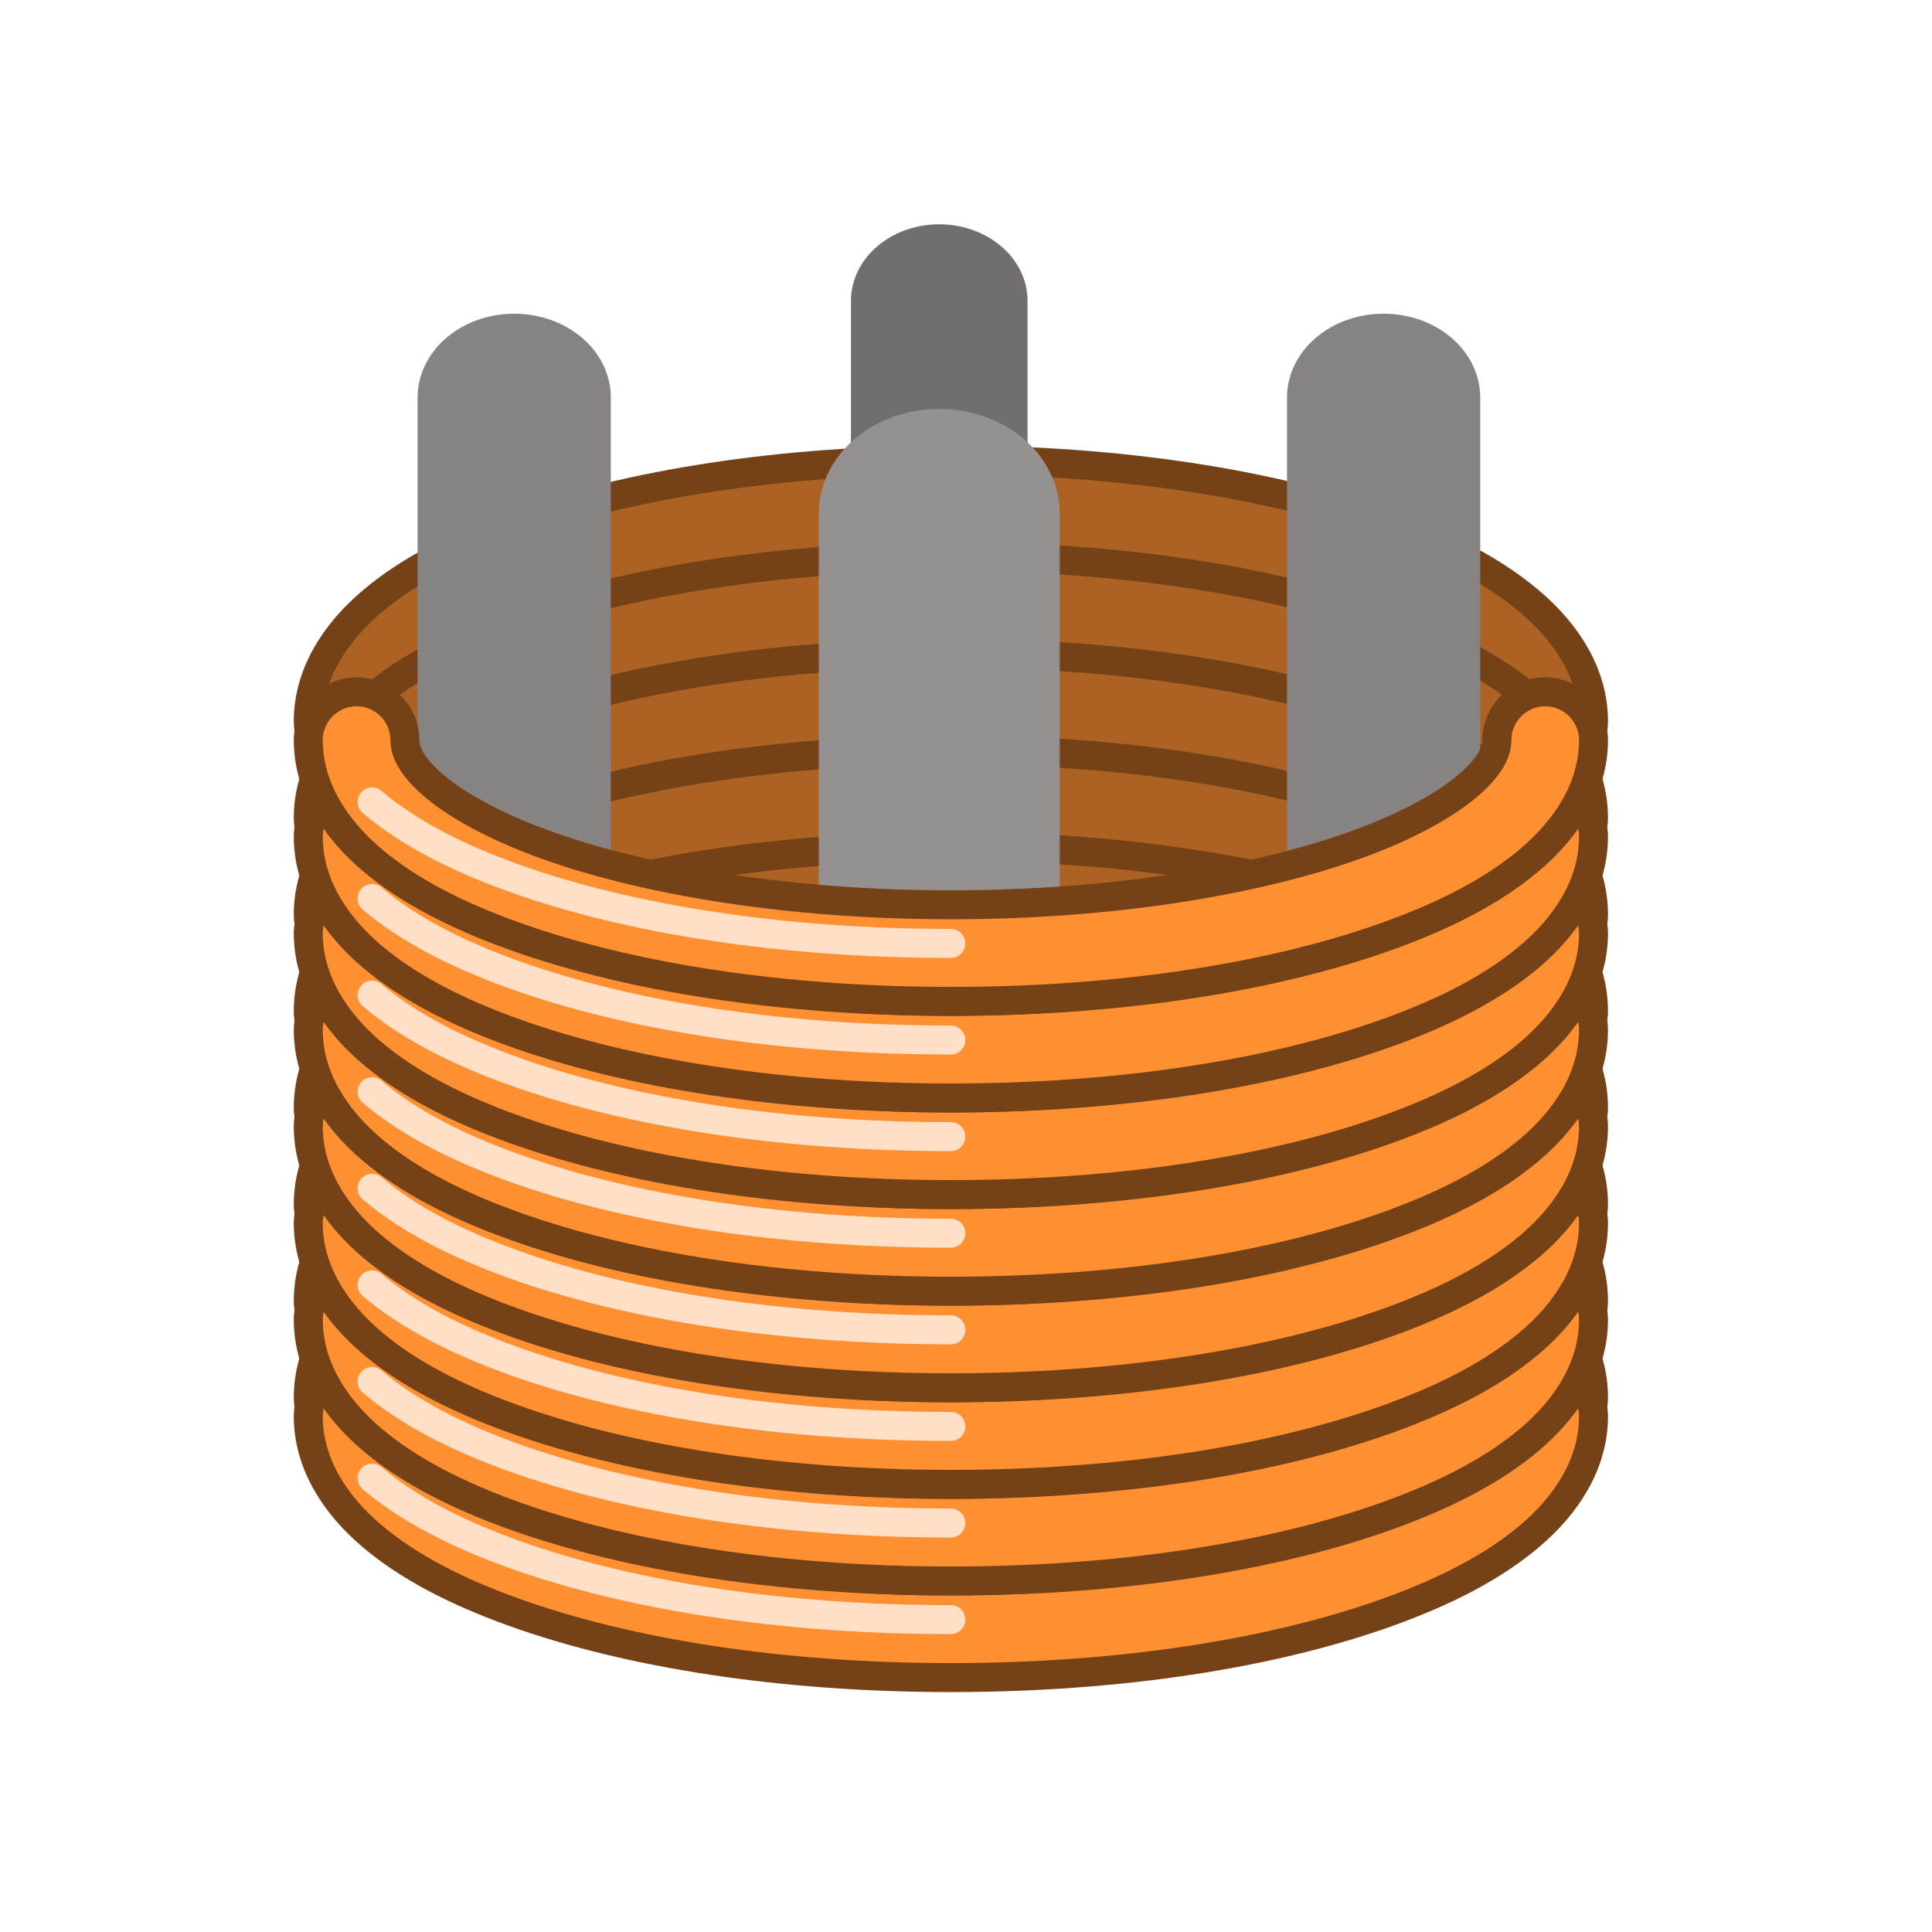
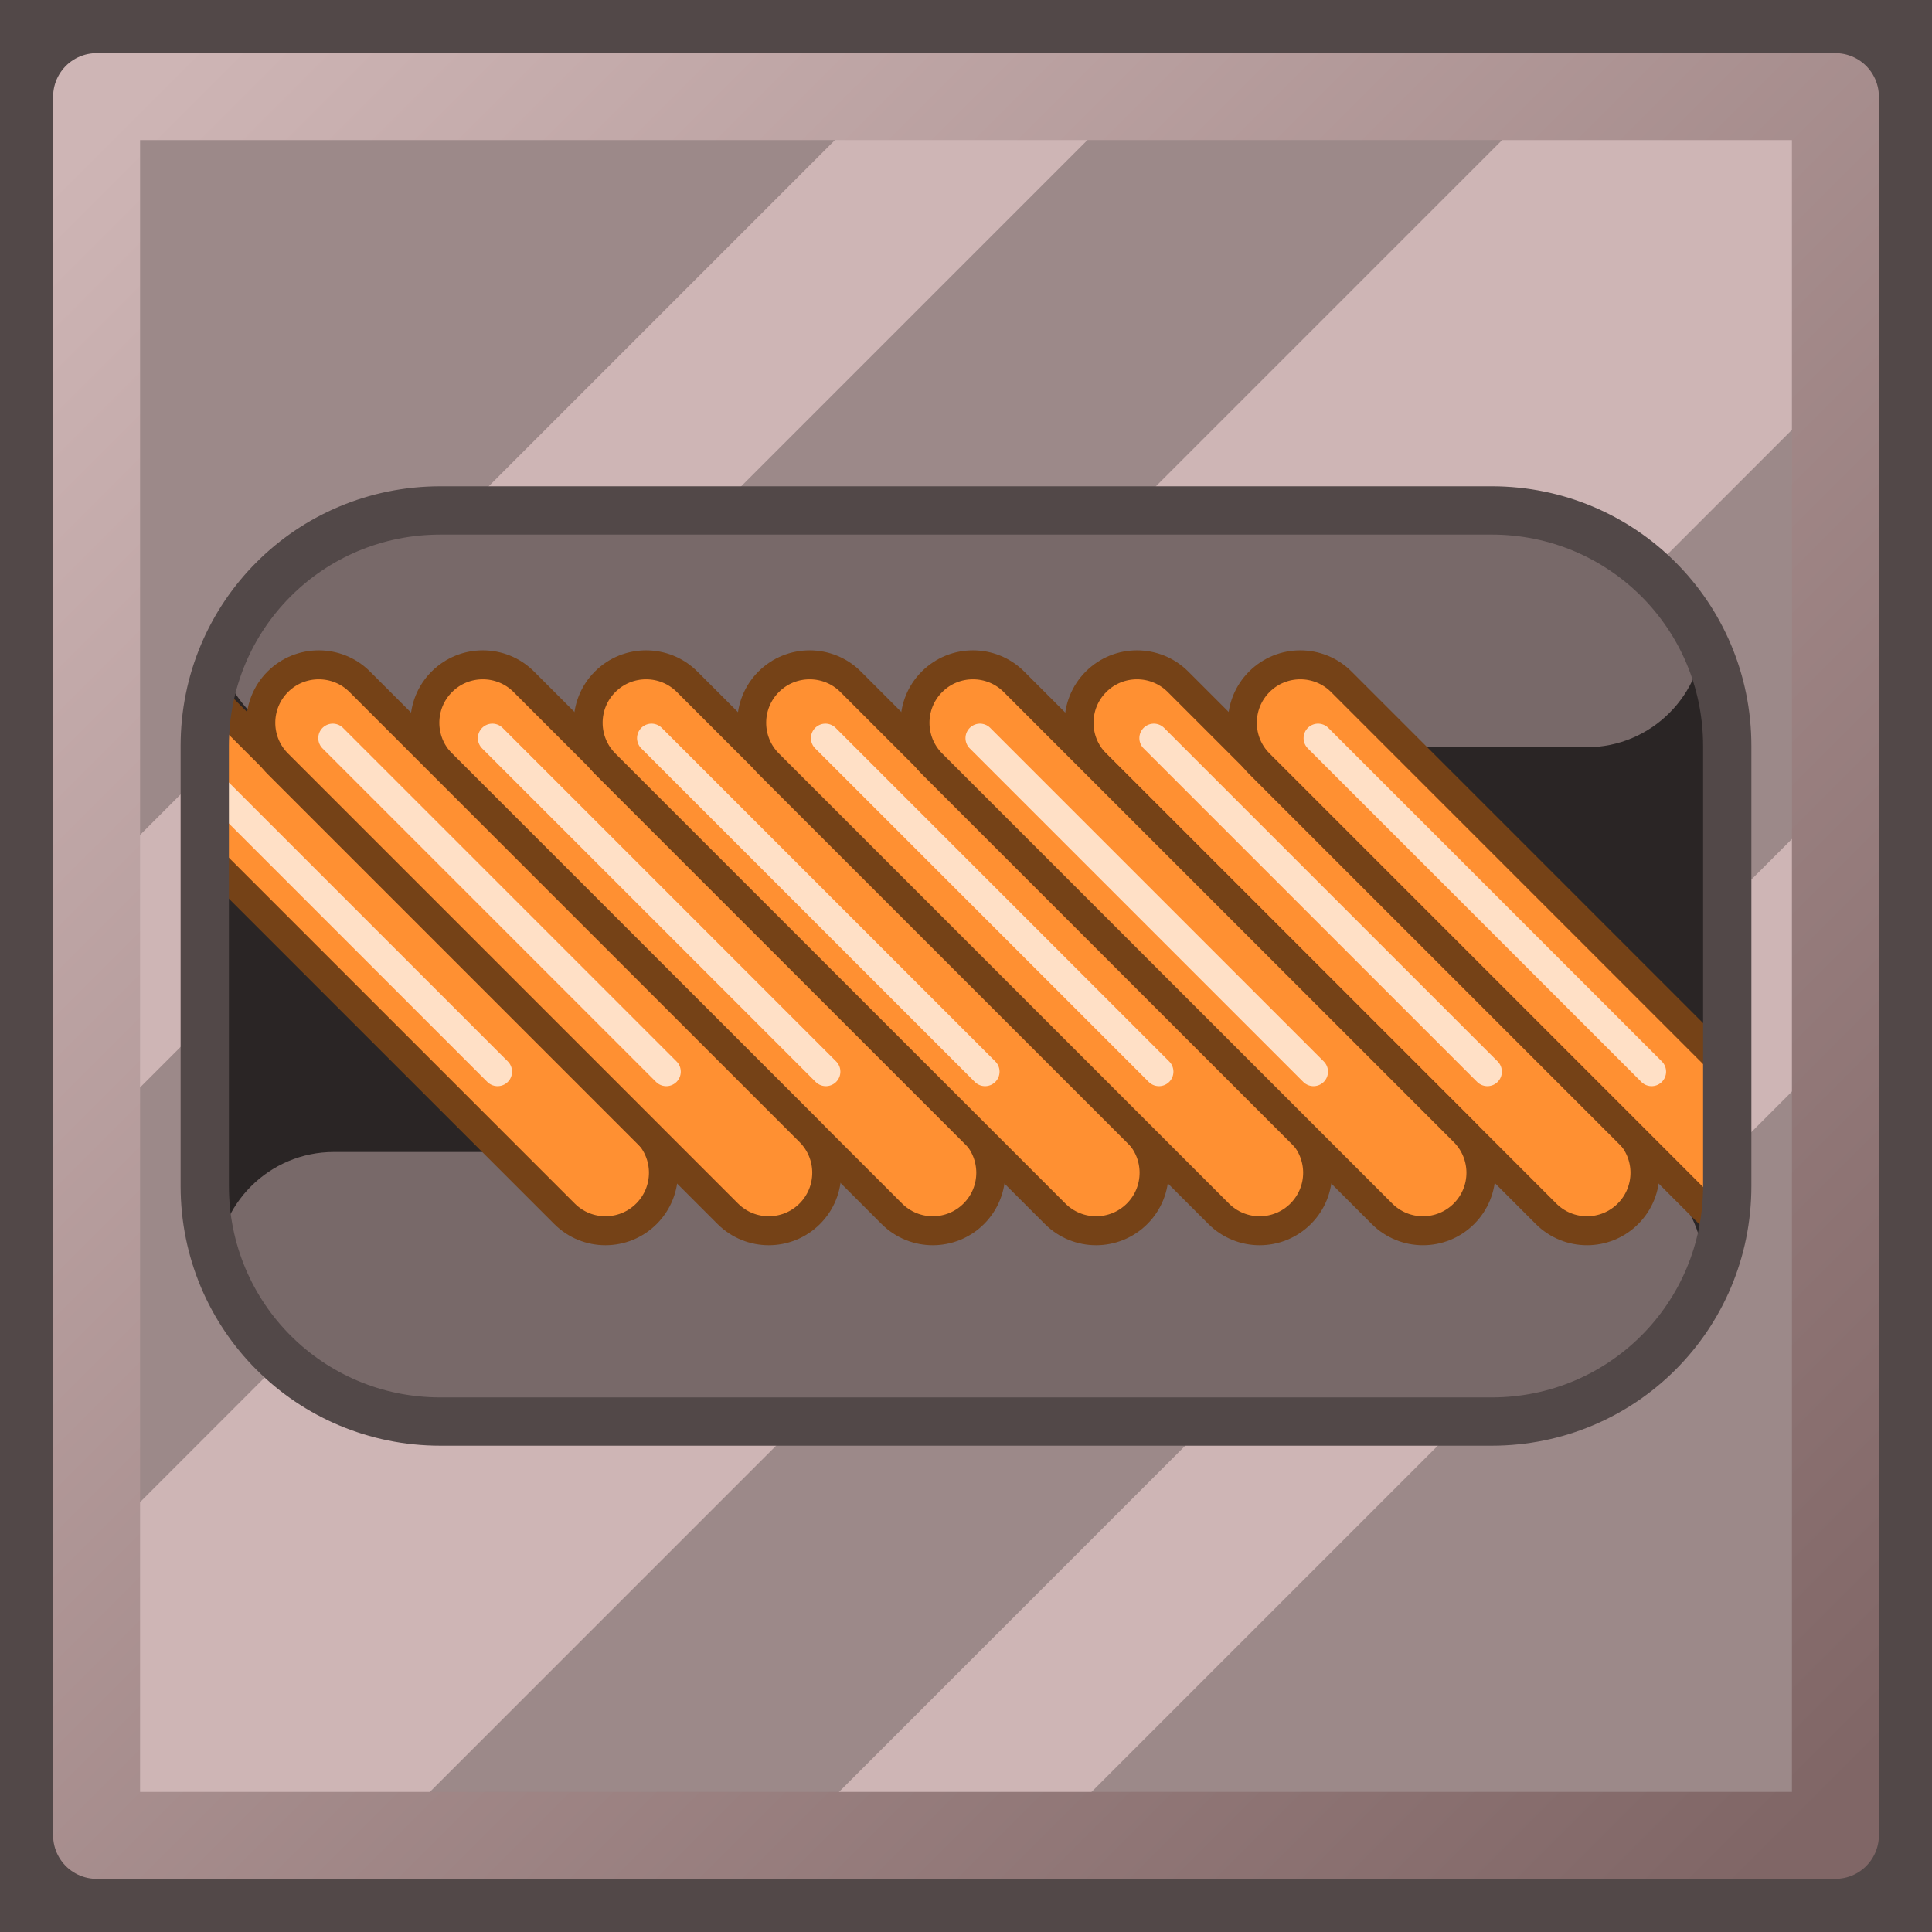
- <svg xmlns="http://www.w3.org/2000/svg" width="200" height="200" viewBox="0 0 200 200" version="1.1" id="svg1" xml:space="preserve">
-   <defs id="defs1" />
+ <svg xmlns="http://www.w3.org/2000/svg" xmlns:xlink="http://www.w3.org/1999/xlink" width="200" height="200" viewBox="0 0 200 200" version="1.1" id="svg1" xml:space="preserve">
+   <defs id="defs1">
+     <linearGradient id="linearGradient8">
+       <stop style="stop-color:#806666;stop-opacity:1;" offset="0" id="stop8" />
+       <stop style="stop-color:#ceb5b5;stop-opacity:1;" offset="1" id="stop9" />
+     </linearGradient>
+     <linearGradient xlink:href="#linearGradient8" id="linearGradient9" x1="188" y1="188" x2="12" y2="12" gradientUnits="userSpaceOnUse" />
+     <clipPath clipPathUnits="userSpaceOnUse" id="clipPath48">
+       <rect style="display:none;fill:#524848;fill-opacity:1;fill-rule:evenodd;stroke:none;stroke-width:4.342;stroke-linecap:round;stroke-linejoin:round;stroke-dasharray:none;stroke-opacity:1;paint-order:fill markers stroke" id="rect49" width="157.607" height="94.319" x="21.197" y="52.84" ry="24.384" />
+       <path id="lpe_path-effect50" style="fill:#524848;fill-opacity:1;fill-rule:evenodd;stroke:none;stroke-width:4.342;stroke-linecap:round;stroke-linejoin:round;stroke-dasharray:none;stroke-opacity:1;paint-order:fill markers stroke" class="powerclip" d="M -5,-5 H 205 V 205 H -5 Z m 50.581,57.84 c -13.509,0 -24.384,10.875 -24.384,24.384 v 45.55 c 0,13.509 10.875,24.384 24.384,24.384 H 154.419 c 13.509,0 24.384,-10.875 24.384,-24.384 V 77.225 c 0,-13.509 -10.875,-24.384 -24.384,-24.384 z" />
+     </clipPath>
+   </defs>
  <g id="layer1">
-     <g id="g46" transform="matrix(1,0,0,-1,0,221.2807)" style="fill:#ac6222;fill-opacity:1">
-       <path style="baseline-shift:baseline;display:inline;overflow:visible;opacity:1;fill:#ac6222;fill-rule:evenodd;stroke:#754217;stroke-width:3;stroke-linecap:round;stroke-linejoin:round;stroke-dasharray:none;stroke-opacity:1;paint-order:fill markers stroke;enable-background:accumulate;stop-color:#000000;stop-opacity:1;fill-opacity:1" d="m 36.914,141.617 a 5,5 0 0 0 -5,5 c 0,4.929 2.803,9.178 6.602,12.396 3.799,3.218 8.784,5.769 14.73,7.9 11.894,4.262 27.716,6.75 45.189,6.75 17.473,0 33.296,-2.488 45.189,-6.75 5.947,-2.131 10.932,-4.682 14.73,-7.9 3.799,-3.218 6.604,-7.467 6.604,-12.396 a 5,5 0 0 0 -5,-5 5,5 0 0 0 -5,5 c 0,1.159 -0.641,2.711 -3.068,4.768 -2.428,2.057 -6.452,4.257 -11.639,6.115 -10.373,3.717 -25.312,6.164 -41.816,6.164 -16.505,0 -31.443,-2.447 -41.816,-6.164 -5.187,-1.859 -9.211,-4.058 -11.639,-6.115 -2.428,-2.057 -3.066,-3.609 -3.066,-4.768 a 5,5 0 0 0 -5,-5 z" id="path39" />
-       <path style="baseline-shift:baseline;display:inline;overflow:visible;opacity:1;mix-blend-mode:normal;fill:#ac6222;fill-rule:evenodd;stroke:#754217;stroke-width:3;stroke-linecap:round;stroke-linejoin:round;stroke-dasharray:none;stroke-opacity:1;paint-order:fill markers stroke;enable-background:accumulate;stop-color:#000000;stop-opacity:1;fill-opacity:1" d="m 36.914,131.617 a 5,5 0 0 0 -5,5 c 0,4.929 2.803,9.178 6.602,12.396 3.799,3.218 8.784,5.769 14.73,7.9 11.894,4.262 27.716,6.75 45.189,6.75 17.473,0 33.296,-2.488 45.189,-6.75 5.947,-2.131 10.932,-4.682 14.73,-7.9 3.799,-3.218 6.604,-7.467 6.604,-12.396 a 5,5 0 0 0 -5,-5 5,5 0 0 0 -5,5 c 0,1.159 -0.641,2.711 -3.068,4.768 -2.428,2.057 -6.452,4.257 -11.639,6.115 -10.373,3.717 -25.312,6.164 -41.816,6.164 -16.505,0 -31.443,-2.447 -41.816,-6.164 -5.187,-1.859 -9.211,-4.058 -11.639,-6.115 -2.428,-2.057 -3.066,-3.609 -3.066,-4.768 a 5,5 0 0 0 -5,-5 z" id="path40" />
-       <path style="baseline-shift:baseline;display:inline;overflow:visible;opacity:1;fill:#ac6222;fill-rule:evenodd;stroke:#754217;stroke-width:3;stroke-linecap:round;stroke-linejoin:round;stroke-dasharray:none;stroke-opacity:1;paint-order:fill markers stroke;enable-background:accumulate;stop-color:#000000;stop-opacity:1;fill-opacity:1" d="m 36.914,121.617 a 5,5 0 0 0 -5,5 c 0,4.929 2.803,9.178 6.602,12.396 3.799,3.218 8.784,5.769 14.73,7.9 11.894,4.262 27.716,6.75 45.189,6.75 17.473,0 33.296,-2.488 45.189,-6.75 5.947,-2.131 10.932,-4.682 14.73,-7.9 3.799,-3.218 6.604,-7.467 6.604,-12.396 a 5,5 0 0 0 -5,-5 5,5 0 0 0 -5,5 c 0,1.159 -0.641,2.711 -3.068,4.768 -2.428,2.057 -6.452,4.257 -11.639,6.115 -10.373,3.717 -25.312,6.164 -41.816,6.164 -16.505,0 -31.443,-2.447 -41.816,-6.164 -5.187,-1.859 -9.211,-4.058 -11.639,-6.115 -2.428,-2.057 -3.066,-3.609 -3.066,-4.768 a 5,5 0 0 0 -5,-5 z" id="path41" />
-       <path style="baseline-shift:baseline;display:inline;overflow:visible;opacity:1;mix-blend-mode:normal;fill:#ac6222;fill-rule:evenodd;stroke:#754217;stroke-width:3;stroke-linecap:round;stroke-linejoin:round;stroke-dasharray:none;stroke-opacity:1;paint-order:fill markers stroke;enable-background:accumulate;stop-color:#000000;stop-opacity:1;fill-opacity:1" d="m 36.914,111.617 a 5,5 0 0 0 -5,5 c 0,4.929 2.803,9.178 6.602,12.396 3.799,3.218 8.784,5.769 14.73,7.9 11.894,4.262 27.716,6.75 45.189,6.75 17.473,0 33.296,-2.488 45.189,-6.75 5.947,-2.131 10.932,-4.682 14.73,-7.9 3.799,-3.218 6.604,-7.467 6.604,-12.396 a 5,5 0 0 0 -5,-5 5,5 0 0 0 -5,5 c 0,1.159 -0.641,2.711 -3.068,4.768 -2.428,2.057 -6.452,4.257 -11.639,6.115 -10.373,3.717 -25.312,6.164 -41.816,6.164 -16.505,0 -31.443,-2.447 -41.816,-6.164 -5.187,-1.859 -9.211,-4.058 -11.639,-6.115 -2.428,-2.057 -3.066,-3.609 -3.066,-4.768 a 5,5 0 0 0 -5,-5 z" id="path42" />
-       <path style="baseline-shift:baseline;display:inline;overflow:visible;opacity:1;fill:#ac6222;fill-rule:evenodd;stroke:#754217;stroke-width:3;stroke-linecap:round;stroke-linejoin:round;stroke-dasharray:none;stroke-opacity:1;paint-order:fill markers stroke;enable-background:accumulate;stop-color:#000000;stop-opacity:1;fill-opacity:1" d="m 36.914,101.617 a 5,5 0 0 0 -5,5 c 0,4.929 2.803,9.178 6.602,12.396 3.799,3.218 8.784,5.769 14.73,7.9 11.894,4.262 27.716,6.75 45.189,6.75 17.473,0 33.296,-2.488 45.189,-6.75 5.947,-2.131 10.932,-4.682 14.73,-7.9 3.799,-3.218 6.604,-7.467 6.604,-12.396 a 5,5 0 0 0 -5,-5 5,5 0 0 0 -5,5 c 0,1.159 -0.641,2.711 -3.068,4.768 -2.428,2.057 -6.452,4.257 -11.639,6.115 -10.373,3.717 -25.312,6.164 -41.816,6.164 -16.505,0 -31.443,-2.447 -41.816,-6.164 -5.187,-1.859 -9.211,-4.058 -11.639,-6.115 -2.428,-2.057 -3.066,-3.609 -3.066,-4.768 a 5,5 0 0 0 -5,-5 z" id="path43" />
-       <path style="baseline-shift:baseline;display:inline;overflow:visible;opacity:1;mix-blend-mode:normal;fill:#ac6222;fill-rule:evenodd;stroke:#754217;stroke-width:3;stroke-linecap:round;stroke-linejoin:round;stroke-dasharray:none;stroke-opacity:1;paint-order:fill markers stroke;enable-background:accumulate;stop-color:#000000;stop-opacity:1;fill-opacity:1" d="m 36.914,91.617 a 5,5 0 0 0 -5,5 c 0,4.929 2.803,9.178 6.602,12.396 3.799,3.218 8.784,5.769 14.73,7.9 11.894,4.262 27.716,6.75 45.189,6.75 17.473,0 33.296,-2.488 45.189,-6.75 5.947,-2.131 10.932,-4.682 14.73,-7.9 3.799,-3.218 6.604,-7.467 6.604,-12.396 a 5,5 0 0 0 -5,-5 5,5 0 0 0 -5,5 c 0,1.159 -0.641,2.711 -3.068,4.768 -2.428,2.057 -6.452,4.257 -11.639,6.115 -10.373,3.717 -25.312,6.164 -41.816,6.164 -16.505,0 -31.443,-2.447 -41.816,-6.164 -5.187,-1.859 -9.211,-4.058 -11.639,-6.115 C 42.552,99.328 41.914,97.775 41.914,96.617 a 5,5 0 0 0 -5,-5 z" id="path44" />
-       <path style="baseline-shift:baseline;display:inline;overflow:visible;opacity:1;fill:#ac6222;fill-rule:evenodd;stroke:#754217;stroke-width:3;stroke-linecap:round;stroke-linejoin:round;stroke-dasharray:none;stroke-opacity:1;paint-order:fill markers stroke;enable-background:accumulate;stop-color:#000000;stop-opacity:1;fill-opacity:1" d="m 36.914,81.617 a 5,5 0 0 0 -5,5 c 0,4.929 2.803,9.178 6.602,12.396 3.799,3.218 8.784,5.769 14.73,7.9 11.894,4.262 27.716,6.75 45.189,6.75 17.473,0 33.296,-2.488 45.189,-6.75 5.947,-2.131 10.932,-4.682 14.73,-7.9 3.799,-3.218 6.604,-7.467 6.604,-12.396 a 5,5 0 0 0 -5,-5 5,5 0 0 0 -5,5 c 0,1.159 -0.641,2.711 -3.068,4.768 -2.428,2.057 -6.452,4.257 -11.639,6.115 -10.373,3.717 -25.312,6.164 -41.816,6.164 -16.505,0 -31.443,-2.447 -41.816,-6.164 -5.187,-1.859 -9.211,-4.058 -11.639,-6.115 C 42.552,89.328 41.914,87.775 41.914,86.617 a 5,5 0 0 0 -5,-5 z" id="path45" />
-       <path style="baseline-shift:baseline;display:inline;overflow:visible;opacity:1;mix-blend-mode:normal;fill:#ac6222;fill-rule:evenodd;stroke:#754217;stroke-width:3;stroke-linecap:round;stroke-linejoin:round;stroke-dasharray:none;stroke-opacity:1;paint-order:fill markers stroke;enable-background:accumulate;stop-color:#000000;stop-opacity:1;fill-opacity:1" d="m 36.914,71.617 a 5,5 0 0 0 -5,5 c 0,4.929 2.803,9.178 6.602,12.396 3.799,3.218 8.784,5.769 14.73,7.9 11.894,4.262 27.716,6.75 45.189,6.75 17.473,0 33.296,-2.488 45.189,-6.75 5.947,-2.131 10.932,-4.682 14.73,-7.9 3.799,-3.218 6.604,-7.467 6.604,-12.396 a 5,5 0 0 0 -5,-5 5,5 0 0 0 -5,5 c 0,1.159 -0.641,2.711 -3.068,4.768 -2.428,2.057 -6.452,4.257 -11.639,6.115 -10.373,3.717 -25.312,6.164 -41.816,6.164 -16.505,0 -31.443,-2.447 -41.816,-6.164 -5.187,-1.859 -9.211,-4.058 -11.639,-6.115 C 42.552,79.328 41.914,77.775 41.914,76.617 a 5,5 0 0 0 -5,-5 z" id="path46" />
+     <path style="display:inline;fill:#2a2525;fill-opacity:1;fill-rule:evenodd;stroke:none;stroke-width:3;stroke-linecap:round;stroke-linejoin:round;stroke-dasharray:none;stroke-opacity:1;paint-order:fill markers stroke" d="M 0,0 H 200 V 200 H 0 Z" id="path51" />
+     <rect style="fill:#786969;fill-opacity:1;fill-rule:evenodd;stroke:none;stroke-width:3;stroke-linecap:round;stroke-linejoin:round;stroke-dasharray:none;stroke-opacity:1;paint-order:fill markers stroke" id="rect52" width="153.938" height="32.103" x="22.433" y="119.253" ry="12.132" />
+     <rect style="fill:#786969;fill-opacity:1;fill-rule:evenodd;stroke:none;stroke-width:3;stroke-linecap:round;stroke-linejoin:round;stroke-dasharray:none;stroke-opacity:1;paint-order:fill markers stroke" id="rect51" width="153.938" height="32.103" x="22.433" y="45.253" ry="12.132" />
+     <g id="g47" transform="translate(229.9465,80.91156)" style="display:inline" clip-path="none">
+       <path style="baseline-shift:baseline;display:inline;overflow:visible;fill:#ff9032;fill-rule:evenodd;stroke:#754217;stroke-width:3;stroke-linecap:round;stroke-linejoin:round;stroke-dasharray:none;stroke-opacity:1;paint-order:fill markers stroke;enable-background:accumulate;stop-color:#000000" d="m -184.209,-10.334 c -2.344,2.343 -2.344,6.143 0,8.486 l 46.584,46.584 c 2.343,2.344 6.143,2.344 8.486,0 2.344,-2.343 2.344,-6.143 0,-8.486 l -46.584,-46.584 c -2.338,-2.339 -6.148,-2.339 -8.486,0 z" id="path10" />
+       <path style="baseline-shift:baseline;display:inline;overflow:visible;fill:#ff9032;fill-rule:evenodd;stroke:#754217;stroke-width:3;stroke-linecap:round;stroke-linejoin:round;stroke-dasharray:none;stroke-opacity:1;paint-order:fill markers stroke;enable-background:accumulate;stop-color:#000000" d="m -167.304,-10.334 c -2.344,2.343 -2.344,6.143 0,8.486 l 46.584,46.584 c 2.343,2.344 6.143,2.344 8.486,0 2.344,-2.343 2.344,-6.143 0,-8.486 l -46.584,-46.584 c -2.338,-2.339 -6.148,-2.339 -8.486,0 z" id="path11" />
+       <path style="baseline-shift:baseline;display:inline;overflow:visible;fill:#ff9032;fill-rule:evenodd;stroke:#754217;stroke-width:3;stroke-linecap:round;stroke-linejoin:round;stroke-dasharray:none;stroke-opacity:1;paint-order:fill markers stroke;enable-background:accumulate;stop-color:#000000" d="m -218.096,-10.334 c -2.344,2.343 -2.344,6.143 0,8.486 l 46.584,46.584 c 2.343,2.344 6.143,2.344 8.486,0 2.344,-2.343 2.344,-6.143 0,-8.486 l -46.584,-46.584 c -2.338,-2.339 -6.148,-2.339 -8.486,0 z" id="path12" />
+       <path style="baseline-shift:baseline;display:inline;overflow:visible;fill:#ff9032;fill-rule:evenodd;stroke:#754217;stroke-width:3;stroke-linecap:round;stroke-linejoin:round;stroke-dasharray:none;stroke-opacity:1;paint-order:fill markers stroke;enable-background:accumulate;stop-color:#000000" d="m -201.191,-10.334 c -2.344,2.343 -2.344,6.143 0,8.486 l 46.584,46.584 c 2.343,2.344 6.143,2.344 8.486,0 2.344,-2.343 2.344,-6.143 0,-8.486 l -46.584,-46.584 c -2.338,-2.339 -6.148,-2.339 -8.486,0 z" id="path13" />
+       <path style="baseline-shift:baseline;display:inline;overflow:visible;fill:#ff9032;fill-rule:evenodd;stroke:#754217;stroke-width:3;stroke-linecap:round;stroke-linejoin:round;stroke-dasharray:none;stroke-opacity:1;paint-order:fill markers stroke;enable-background:accumulate;stop-color:#000000" d="m -116.487,-10.334 c -2.344,2.343 -2.344,6.143 0,8.486 l 46.584,46.584 c 2.343,2.344 6.143,2.344 8.486,0 2.344,-2.343 2.344,-6.143 0,-8.486 L -108.001,-10.334 c -2.338,-2.339 -6.148,-2.339 -8.486,0 z" id="path14" />
+       <path style="baseline-shift:baseline;display:inline;overflow:visible;fill:#ff9032;fill-rule:evenodd;stroke:#754217;stroke-width:3;stroke-linecap:round;stroke-linejoin:round;stroke-dasharray:none;stroke-opacity:1;paint-order:fill markers stroke;enable-background:accumulate;stop-color:#000000" d="m -99.582,-10.334 c -2.344,2.343 -2.344,6.143 0,8.486 l 46.584,46.584 c 2.343,2.344 6.143,2.344 8.486,0 2.344,-2.343 2.344,-6.143 0,-8.486 l -46.584,-46.584 c -2.338,-2.339 -6.148,-2.339 -8.486,0 z" id="path15" />
+       <path style="baseline-shift:baseline;display:inline;overflow:visible;fill:#ff9032;fill-rule:evenodd;stroke:#754217;stroke-width:3;stroke-linecap:round;stroke-linejoin:round;stroke-dasharray:none;stroke-opacity:1;paint-order:fill markers stroke;enable-background:accumulate;stop-color:#000000" d="m -150.374,-10.334 c -2.344,2.343 -2.344,6.143 0,8.486 l 46.584,46.584 c 2.343,2.344 6.143,2.344 8.486,0 2.344,-2.343 2.344,-6.143 0,-8.486 l -46.584,-46.584 c -2.338,-2.339 -6.148,-2.339 -8.486,0 z" id="path16" />
+       <path style="baseline-shift:baseline;display:inline;overflow:visible;fill:#ff9032;fill-rule:evenodd;stroke:#754217;stroke-width:3;stroke-linecap:round;stroke-linejoin:round;stroke-dasharray:none;stroke-opacity:1;paint-order:fill markers stroke;enable-background:accumulate;stop-color:#000000" d="m -133.469,-10.334 c -2.344,2.343 -2.344,6.143 0,8.486 l 46.584,46.584 c 2.343,2.344 6.143,2.344 8.486,0 2.344,-2.343 2.344,-6.143 0,-8.486 l -46.584,-46.584 c -2.338,-2.339 -6.148,-2.339 -8.486,0 z" id="path17" />
+       <path style="baseline-shift:baseline;display:inline;overflow:visible;fill:#ff9032;fill-rule:evenodd;stroke:#ffe0c6;stroke-width:3;stroke-linecap:round;stroke-linejoin:round;stroke-dasharray:none;stroke-opacity:1;paint-order:fill markers stroke;enable-background:accumulate;stop-color:#000000" d="M -178.439,30.027 -212.966,-4.5" id="path42" />
+       <path style="baseline-shift:baseline;display:inline;overflow:visible;fill:#ff9032;fill-rule:evenodd;stroke:#ffe0c6;stroke-width:3;stroke-linecap:round;stroke-linejoin:round;stroke-dasharray:none;stroke-opacity:1;paint-order:fill markers stroke;enable-background:accumulate;stop-color:#000000" d="M -160.973,30.027 -195.5,-4.5" id="path42-0" />
+       <path style="baseline-shift:baseline;display:inline;overflow:visible;fill:#ff9032;fill-rule:evenodd;stroke:#ffe0c6;stroke-width:3;stroke-linecap:round;stroke-linejoin:round;stroke-dasharray:none;stroke-opacity:1;paint-order:fill markers stroke;enable-background:accumulate;stop-color:#000000" d="M -144.451,30.027 -178.978,-4.5" id="path42-8" />
+       <path style="baseline-shift:baseline;display:inline;overflow:visible;fill:#ff9032;fill-rule:evenodd;stroke:#ffe0c6;stroke-width:3;stroke-linecap:round;stroke-linejoin:round;stroke-dasharray:none;stroke-opacity:1;paint-order:fill markers stroke;enable-background:accumulate;stop-color:#000000" d="M -127.973,30.027 -162.5,-4.5" id="path42-2" />
+       <path style="baseline-shift:baseline;display:inline;overflow:visible;fill:#ff9032;fill-rule:evenodd;stroke:#ffe0c6;stroke-width:3;stroke-linecap:round;stroke-linejoin:round;stroke-dasharray:none;stroke-opacity:1;paint-order:fill markers stroke;enable-background:accumulate;stop-color:#000000" d="M -109.973,30.027 -144.5,-4.5" id="path42-22" />
+       <path style="baseline-shift:baseline;display:inline;overflow:visible;fill:#ff9032;fill-rule:evenodd;stroke:#ffe0c6;stroke-width:3;stroke-linecap:round;stroke-linejoin:round;stroke-dasharray:none;stroke-opacity:1;paint-order:fill markers stroke;enable-background:accumulate;stop-color:#000000" d="M -93.973,30.027 -128.5,-4.5" id="path42-6" />
+       <path style="baseline-shift:baseline;display:inline;overflow:visible;fill:#ff9032;fill-rule:evenodd;stroke:#ffe0c6;stroke-width:3;stroke-linecap:round;stroke-linejoin:round;stroke-dasharray:none;stroke-opacity:1;paint-order:fill markers stroke;enable-background:accumulate;stop-color:#000000" d="M -75.973,30.027 -110.5,-4.5" id="path42-1" />
+       <path style="baseline-shift:baseline;display:inline;overflow:visible;fill:#ff9032;fill-rule:evenodd;stroke:#ffe0c6;stroke-width:3;stroke-linecap:round;stroke-linejoin:round;stroke-dasharray:none;stroke-opacity:1;paint-order:fill markers stroke;enable-background:accumulate;stop-color:#000000" d="M -58.973,30.027 -93.5,-4.5" id="path42-4" />
    </g>
-     <path style="fill:none;fill-rule:evenodd;stroke:#726e6e;stroke-width:18.281;stroke-linecap:round;stroke-linejoin:round;stroke-dasharray:none;stroke-opacity:1;paint-order:fill markers stroke" d="M 51.88,55.393 V 179.418" id="path37" transform="matrix(1,0,0,0.866796,45.35104,-16.8727)" />
-     <path style="fill:none;fill-rule:evenodd;stroke:#888383;stroke-width:20;stroke-linecap:round;stroke-linejoin:round;stroke-dasharray:none;stroke-opacity:1;paint-order:fill markers stroke" d="M 51.88,55.393 V 179.418" id="path34" transform="matrix(1,0,0,0.866796,91.35104,-6.872696)" />
-     <path style="fill:none;fill-rule:evenodd;stroke:#888383;stroke-width:20;stroke-linecap:round;stroke-linejoin:round;stroke-dasharray:none;stroke-opacity:1;paint-order:fill markers stroke" d="M 51.88,55.393 V 179.418" id="path33" transform="matrix(1,0,0,0.866796,1.351039,-6.872696)" />
-     <path style="fill:none;fill-rule:evenodd;stroke:#969191;stroke-width:24.94;stroke-linecap:round;stroke-linejoin:round;stroke-dasharray:none;stroke-opacity:1;paint-order:fill markers stroke" d="M 51.88,55.393 V 179.418" id="path35" transform="matrix(1,0,0,0.866796,45.35104,5.127304)" />
-     <g id="g8">
-       <path style="baseline-shift:baseline;display:inline;overflow:visible;opacity:1;fill:#ff9032;fill-rule:evenodd;stroke:#754217;stroke-width:3;stroke-linecap:round;stroke-linejoin:round;stroke-dasharray:none;stroke-opacity:1;paint-order:fill markers stroke;enable-background:accumulate;stop-color:#000000;stop-opacity:1" d="m 36.914,141.617 a 5,5 0 0 0 -5,5 c 0,4.929 2.803,9.178 6.602,12.396 3.799,3.218 8.784,5.769 14.73,7.9 11.894,4.262 27.716,6.75 45.189,6.75 17.473,0 33.296,-2.488 45.189,-6.75 5.947,-2.131 10.932,-4.682 14.73,-7.9 3.799,-3.218 6.604,-7.467 6.604,-12.396 a 5,5 0 0 0 -5,-5 5,5 0 0 0 -5,5 c 0,1.159 -0.641,2.711 -3.068,4.768 -2.428,2.057 -6.452,4.257 -11.639,6.115 -10.373,3.717 -25.312,6.164 -41.816,6.164 -16.505,0 -31.443,-2.447 -41.816,-6.164 -5.187,-1.859 -9.211,-4.058 -11.639,-6.115 -2.428,-2.057 -3.066,-3.609 -3.066,-4.768 a 5,5 0 0 0 -5,-5 z" id="path1" />
-       <path style="baseline-shift:baseline;display:inline;overflow:visible;opacity:1;mix-blend-mode:normal;fill:#ff9032;fill-rule:evenodd;stroke:#754217;stroke-width:3;stroke-linecap:round;stroke-linejoin:round;stroke-dasharray:none;stroke-opacity:1;paint-order:fill markers stroke;enable-background:accumulate;stop-color:#000000;stop-opacity:1" d="m 36.914,131.617 a 5,5 0 0 0 -5,5 c 0,4.929 2.803,9.178 6.602,12.396 3.799,3.218 8.784,5.769 14.73,7.9 11.894,4.262 27.716,6.75 45.189,6.75 17.473,0 33.296,-2.488 45.189,-6.75 5.947,-2.131 10.932,-4.682 14.73,-7.9 3.799,-3.218 6.604,-7.467 6.604,-12.396 a 5,5 0 0 0 -5,-5 5,5 0 0 0 -5,5 c 0,1.159 -0.641,2.711 -3.068,4.768 -2.428,2.057 -6.452,4.257 -11.639,6.115 -10.373,3.717 -25.312,6.164 -41.816,6.164 -16.505,0 -31.443,-2.447 -41.816,-6.164 -5.187,-1.859 -9.211,-4.058 -11.639,-6.115 -2.428,-2.057 -3.066,-3.609 -3.066,-4.768 a 5,5 0 0 0 -5,-5 z" id="path2" />
-       <path style="baseline-shift:baseline;display:inline;overflow:visible;opacity:1;fill:#ff9032;fill-rule:evenodd;stroke:#754217;stroke-width:3;stroke-linecap:round;stroke-linejoin:round;stroke-dasharray:none;stroke-opacity:1;paint-order:fill markers stroke;enable-background:accumulate;stop-color:#000000;stop-opacity:1" d="m 36.914,121.617 a 5,5 0 0 0 -5,5 c 0,4.929 2.803,9.178 6.602,12.396 3.799,3.218 8.784,5.769 14.73,7.9 11.894,4.262 27.716,6.75 45.189,6.75 17.473,0 33.296,-2.488 45.189,-6.75 5.947,-2.131 10.932,-4.682 14.73,-7.9 3.799,-3.218 6.604,-7.467 6.604,-12.396 a 5,5 0 0 0 -5,-5 5,5 0 0 0 -5,5 c 0,1.159 -0.641,2.711 -3.068,4.768 -2.428,2.057 -6.452,4.257 -11.639,6.115 -10.373,3.717 -25.312,6.164 -41.816,6.164 -16.505,0 -31.443,-2.447 -41.816,-6.164 -5.187,-1.859 -9.211,-4.058 -11.639,-6.115 -2.428,-2.057 -3.066,-3.609 -3.066,-4.768 a 5,5 0 0 0 -5,-5 z" id="path3" />
-       <path style="baseline-shift:baseline;display:inline;overflow:visible;opacity:1;mix-blend-mode:normal;fill:#ff9032;fill-rule:evenodd;stroke:#754217;stroke-width:3;stroke-linecap:round;stroke-linejoin:round;stroke-dasharray:none;stroke-opacity:1;paint-order:fill markers stroke;enable-background:accumulate;stop-color:#000000;stop-opacity:1" d="m 36.914,111.617 a 5,5 0 0 0 -5,5 c 0,4.929 2.803,9.178 6.602,12.396 3.799,3.218 8.784,5.769 14.73,7.9 11.894,4.262 27.716,6.75 45.189,6.75 17.473,0 33.296,-2.488 45.189,-6.75 5.947,-2.131 10.932,-4.682 14.73,-7.9 3.799,-3.218 6.604,-7.467 6.604,-12.396 a 5,5 0 0 0 -5,-5 5,5 0 0 0 -5,5 c 0,1.159 -0.641,2.711 -3.068,4.768 -2.428,2.057 -6.452,4.257 -11.639,6.115 -10.373,3.717 -25.312,6.164 -41.816,6.164 -16.505,0 -31.443,-2.447 -41.816,-6.164 -5.187,-1.859 -9.211,-4.058 -11.639,-6.115 -2.428,-2.057 -3.066,-3.609 -3.066,-4.768 a 5,5 0 0 0 -5,-5 z" id="path4" />
-       <path style="baseline-shift:baseline;display:inline;overflow:visible;opacity:1;fill:#ff9032;fill-rule:evenodd;stroke:#754217;stroke-width:3;stroke-linecap:round;stroke-linejoin:round;stroke-dasharray:none;stroke-opacity:1;paint-order:fill markers stroke;enable-background:accumulate;stop-color:#000000;stop-opacity:1" d="m 36.914,101.617 a 5,5 0 0 0 -5,5 c 0,4.929 2.803,9.178 6.602,12.396 3.799,3.218 8.784,5.769 14.73,7.9 11.894,4.262 27.716,6.75 45.189,6.75 17.473,0 33.296,-2.488 45.189,-6.75 5.947,-2.131 10.932,-4.682 14.73,-7.9 3.799,-3.218 6.604,-7.467 6.604,-12.396 a 5,5 0 0 0 -5,-5 5,5 0 0 0 -5,5 c 0,1.159 -0.641,2.711 -3.068,4.768 -2.428,2.057 -6.452,4.257 -11.639,6.115 -10.373,3.717 -25.312,6.164 -41.816,6.164 -16.505,0 -31.443,-2.447 -41.816,-6.164 -5.187,-1.859 -9.211,-4.058 -11.639,-6.115 -2.428,-2.057 -3.066,-3.609 -3.066,-4.768 a 5,5 0 0 0 -5,-5 z" id="path5" />
-       <path style="baseline-shift:baseline;display:inline;overflow:visible;opacity:1;mix-blend-mode:normal;fill:#ff9032;fill-rule:evenodd;stroke:#754217;stroke-width:3;stroke-linecap:round;stroke-linejoin:round;stroke-dasharray:none;stroke-opacity:1;paint-order:fill markers stroke;enable-background:accumulate;stop-color:#000000;stop-opacity:1" d="m 36.914,91.617 a 5,5 0 0 0 -5,5 c 0,4.929 2.803,9.178 6.602,12.396 3.799,3.218 8.784,5.769 14.73,7.9 11.894,4.262 27.716,6.75 45.189,6.75 17.473,0 33.296,-2.488 45.189,-6.75 5.947,-2.131 10.932,-4.682 14.73,-7.9 3.799,-3.218 6.604,-7.467 6.604,-12.396 a 5,5 0 0 0 -5,-5 5,5 0 0 0 -5,5 c 0,1.159 -0.641,2.711 -3.068,4.768 -2.428,2.057 -6.452,4.257 -11.639,6.115 -10.373,3.717 -25.312,6.164 -41.816,6.164 -16.505,0 -31.443,-2.447 -41.816,-6.164 -5.187,-1.859 -9.211,-4.058 -11.639,-6.115 C 42.552,99.328 41.914,97.775 41.914,96.617 a 5,5 0 0 0 -5,-5 z" id="path6" />
-       <path style="baseline-shift:baseline;display:inline;overflow:visible;opacity:1;fill:#ff9032;fill-rule:evenodd;stroke:#754217;stroke-width:3;stroke-linecap:round;stroke-linejoin:round;stroke-dasharray:none;stroke-opacity:1;paint-order:fill markers stroke;enable-background:accumulate;stop-color:#000000;stop-opacity:1" d="m 36.914,81.617 a 5,5 0 0 0 -5,5 c 0,4.929 2.803,9.178 6.602,12.396 3.799,3.218 8.784,5.769 14.73,7.9 11.894,4.262 27.716,6.75 45.189,6.75 17.473,0 33.296,-2.488 45.189,-6.75 5.947,-2.131 10.932,-4.682 14.73,-7.9 3.799,-3.218 6.604,-7.467 6.604,-12.396 a 5,5 0 0 0 -5,-5 5,5 0 0 0 -5,5 c 0,1.159 -0.641,2.711 -3.068,4.768 -2.428,2.057 -6.452,4.257 -11.639,6.115 -10.373,3.717 -25.312,6.164 -41.816,6.164 -16.505,0 -31.443,-2.447 -41.816,-6.164 -5.187,-1.859 -9.211,-4.058 -11.639,-6.115 C 42.552,89.328 41.914,87.775 41.914,86.617 a 5,5 0 0 0 -5,-5 z" id="path7" />
-       <path style="baseline-shift:baseline;display:inline;overflow:visible;opacity:1;mix-blend-mode:normal;fill:#ff9032;fill-rule:evenodd;stroke:#754217;stroke-width:3;stroke-linecap:round;stroke-linejoin:round;stroke-dasharray:none;stroke-opacity:1;paint-order:fill markers stroke;enable-background:accumulate;stop-color:#000000;stop-opacity:1" d="m 36.914,71.617 a 5,5 0 0 0 -5,5 c 0,4.929 2.803,9.178 6.602,12.396 3.799,3.218 8.784,5.769 14.73,7.9 11.894,4.262 27.716,6.75 45.189,6.75 17.473,0 33.296,-2.488 45.189,-6.75 5.947,-2.131 10.932,-4.682 14.73,-7.9 3.799,-3.218 6.604,-7.467 6.604,-12.396 a 5,5 0 0 0 -5,-5 5,5 0 0 0 -5,5 c 0,1.159 -0.641,2.711 -3.068,4.768 -2.428,2.057 -6.452,4.257 -11.639,6.115 -10.373,3.717 -25.312,6.164 -41.816,6.164 -16.505,0 -31.443,-2.447 -41.816,-6.164 -5.187,-1.859 -9.211,-4.058 -11.639,-6.115 C 42.552,79.328 41.914,77.775 41.914,76.617 a 5,5 0 0 0 -5,-5 z" id="path8" />
+     <g id="layer1-2" style="display:inline" clip-path="url(#clipPath48)">
+       <path style="baseline-shift:baseline;display:inline;overflow:visible;opacity:1;vector-effect:none;fill:#9c8989;fill-opacity:1;stroke-linecap:round;paint-order:fill markers stroke;enable-background:accumulate;stop-color:#000000;stop-opacity:1" d="M 0,0 V 200 H 200 V 0 Z" id="rect4" />
+       <path style="baseline-shift:baseline;display:inline;overflow:visible;opacity:1;vector-effect:none;fill:#ceb5b5;fill-opacity:1;paint-order:fill markers stroke;enable-background:accumulate;stop-color:#000000;stop-opacity:1" d="M 99.07,199.426 200,98.496 V 72.356 L 72.93,199.426 Z" id="path9" />
+       <path style="baseline-shift:baseline;display:inline;overflow:visible;opacity:1;vector-effect:none;fill:#ceb5b5;fill-opacity:1;paint-order:fill markers stroke;enable-background:accumulate;stop-color:#000000;stop-opacity:1" d="M 100.93,0 0,100.93 v 26.141 L 127.07,0 Z" id="path1-9" />
+       <path style="baseline-shift:baseline;display:inline;overflow:visible;opacity:1;vector-effect:none;fill:#ceb5b5;fill-opacity:1;paint-order:fill markers stroke;enable-background:accumulate;stop-color:#000000;stop-opacity:1" d="M 170,0 0,170 v 30 H 30 L 200,30 V 0 Z" id="path2-1" />
+       <path style="baseline-shift:baseline;display:inline;overflow:visible;opacity:1;vector-effect:none;fill:#524848;fill-opacity:1;stroke-linecap:round;paint-order:fill markers stroke;enable-background:accumulate;stop-color:#000000;stop-opacity:1" d="M 0,0 V 200 H 200 V 0 Z M 10,10 H 190 V 190 H 10 Z" id="path8-2" />
+       <path style="baseline-shift:baseline;display:inline;overflow:visible;opacity:1;fill:none;stroke:url(#linearGradient9);stroke-width:9;stroke-linecap:round;stroke-linejoin:round;stroke-dasharray:none;stroke-opacity:1;paint-order:fill markers stroke;enable-background:accumulate;stop-color:#000000;stop-opacity:1" d="M 10,10 V 190 H 190 V 10 Z" id="path5-7" />
    </g>
-     <g id="g32">
-       <path style="baseline-shift:baseline;display:inline;overflow:visible;mix-blend-mode:normal;fill:none;fill-rule:evenodd;stroke:#ffe0c6;stroke-width:3;stroke-linecap:round;stroke-linejoin:round;stroke-dasharray:none;stroke-opacity:1;paint-order:fill markers stroke;enable-background:accumulate;stop-color:#000000" d="m 38.515,83.013 c 3.799,3.218 8.784,5.769 14.73,7.9 11.894,4.262 27.716,6.75 45.189,6.75" id="path25" />
-       <path style="baseline-shift:baseline;display:inline;overflow:visible;mix-blend-mode:normal;fill:none;fill-rule:evenodd;stroke:#ffe0c6;stroke-width:3;stroke-linecap:round;stroke-linejoin:round;stroke-dasharray:none;stroke-opacity:1;paint-order:fill markers stroke;enable-background:accumulate;stop-color:#000000" d="m 38.515,93.013 c 3.799,3.218 8.784,5.769 14.73,7.9 11.894,4.262 27.716,6.75 45.189,6.75" id="path26" />
-       <path style="baseline-shift:baseline;display:inline;overflow:visible;mix-blend-mode:normal;fill:none;fill-rule:evenodd;stroke:#ffe0c6;stroke-width:3;stroke-linecap:round;stroke-linejoin:round;stroke-dasharray:none;stroke-opacity:1;paint-order:fill markers stroke;enable-background:accumulate;stop-color:#000000" d="m 38.515,103.013 c 3.799,3.218 8.784,5.769 14.73,7.9 11.894,4.262 27.716,6.75 45.189,6.75" id="path27" />
-       <path style="baseline-shift:baseline;display:inline;overflow:visible;mix-blend-mode:normal;fill:none;fill-rule:evenodd;stroke:#ffe0c6;stroke-width:3;stroke-linecap:round;stroke-linejoin:round;stroke-dasharray:none;stroke-opacity:1;paint-order:fill markers stroke;enable-background:accumulate;stop-color:#000000" d="m 38.515,113.013 c 3.799,3.218 8.784,5.769 14.73,7.9 11.894,4.262 27.716,6.75 45.189,6.75" id="path28" />
-       <path style="baseline-shift:baseline;display:inline;overflow:visible;mix-blend-mode:normal;fill:none;fill-rule:evenodd;stroke:#ffe0c6;stroke-width:3;stroke-linecap:round;stroke-linejoin:round;stroke-dasharray:none;stroke-opacity:1;paint-order:fill markers stroke;enable-background:accumulate;stop-color:#000000" d="m 38.515,123.013 c 3.799,3.218 8.784,5.769 14.73,7.9 11.894,4.262 27.716,6.75 45.189,6.75" id="path29" />
-       <path style="baseline-shift:baseline;display:inline;overflow:visible;mix-blend-mode:normal;fill:none;fill-rule:evenodd;stroke:#ffe0c6;stroke-width:3;stroke-linecap:round;stroke-linejoin:round;stroke-dasharray:none;stroke-opacity:1;paint-order:fill markers stroke;enable-background:accumulate;stop-color:#000000" d="m 38.515,133.013 c 3.799,3.218 8.784,5.769 14.73,7.9 11.894,4.262 27.716,6.75 45.189,6.75" id="path30" />
-       <path style="baseline-shift:baseline;display:inline;overflow:visible;mix-blend-mode:normal;fill:none;fill-rule:evenodd;stroke:#ffe0c6;stroke-width:3;stroke-linecap:round;stroke-linejoin:round;stroke-dasharray:none;stroke-opacity:1;paint-order:fill markers stroke;enable-background:accumulate;stop-color:#000000" d="m 38.515,143.013 c 3.799,3.218 8.784,5.769 14.73,7.9 11.894,4.262 27.716,6.75 45.189,6.75" id="path31" />
-       <path style="baseline-shift:baseline;display:inline;overflow:visible;mix-blend-mode:normal;fill:none;fill-rule:evenodd;stroke:#ffe0c6;stroke-width:3;stroke-linecap:round;stroke-linejoin:round;stroke-dasharray:none;stroke-opacity:1;paint-order:fill markers stroke;enable-background:accumulate;stop-color:#000000" d="m 38.515,153.013 c 3.799,3.218 8.784,5.769 14.73,7.9 11.894,4.262 27.716,6.75 45.189,6.75" id="path32" />
-     </g>
+     <path id="rect48" style="display:inline;fill:none;fill-rule:evenodd;stroke:#524848;stroke-width:5;stroke-linecap:round;stroke-linejoin:round;paint-order:fill markers stroke;stroke-dasharray:none" d="M 45.581,52.84 H 154.419 c 13.509,0 24.384,10.875 24.384,24.384 v 45.55 c 0,13.509 -10.875,24.384 -24.384,24.384 H 45.581 c -13.509,0 -24.384,-10.875 -24.384,-24.384 V 77.225 c 0,-13.509 10.875,-24.384 24.384,-24.384 z" />
  </g>
</svg>
